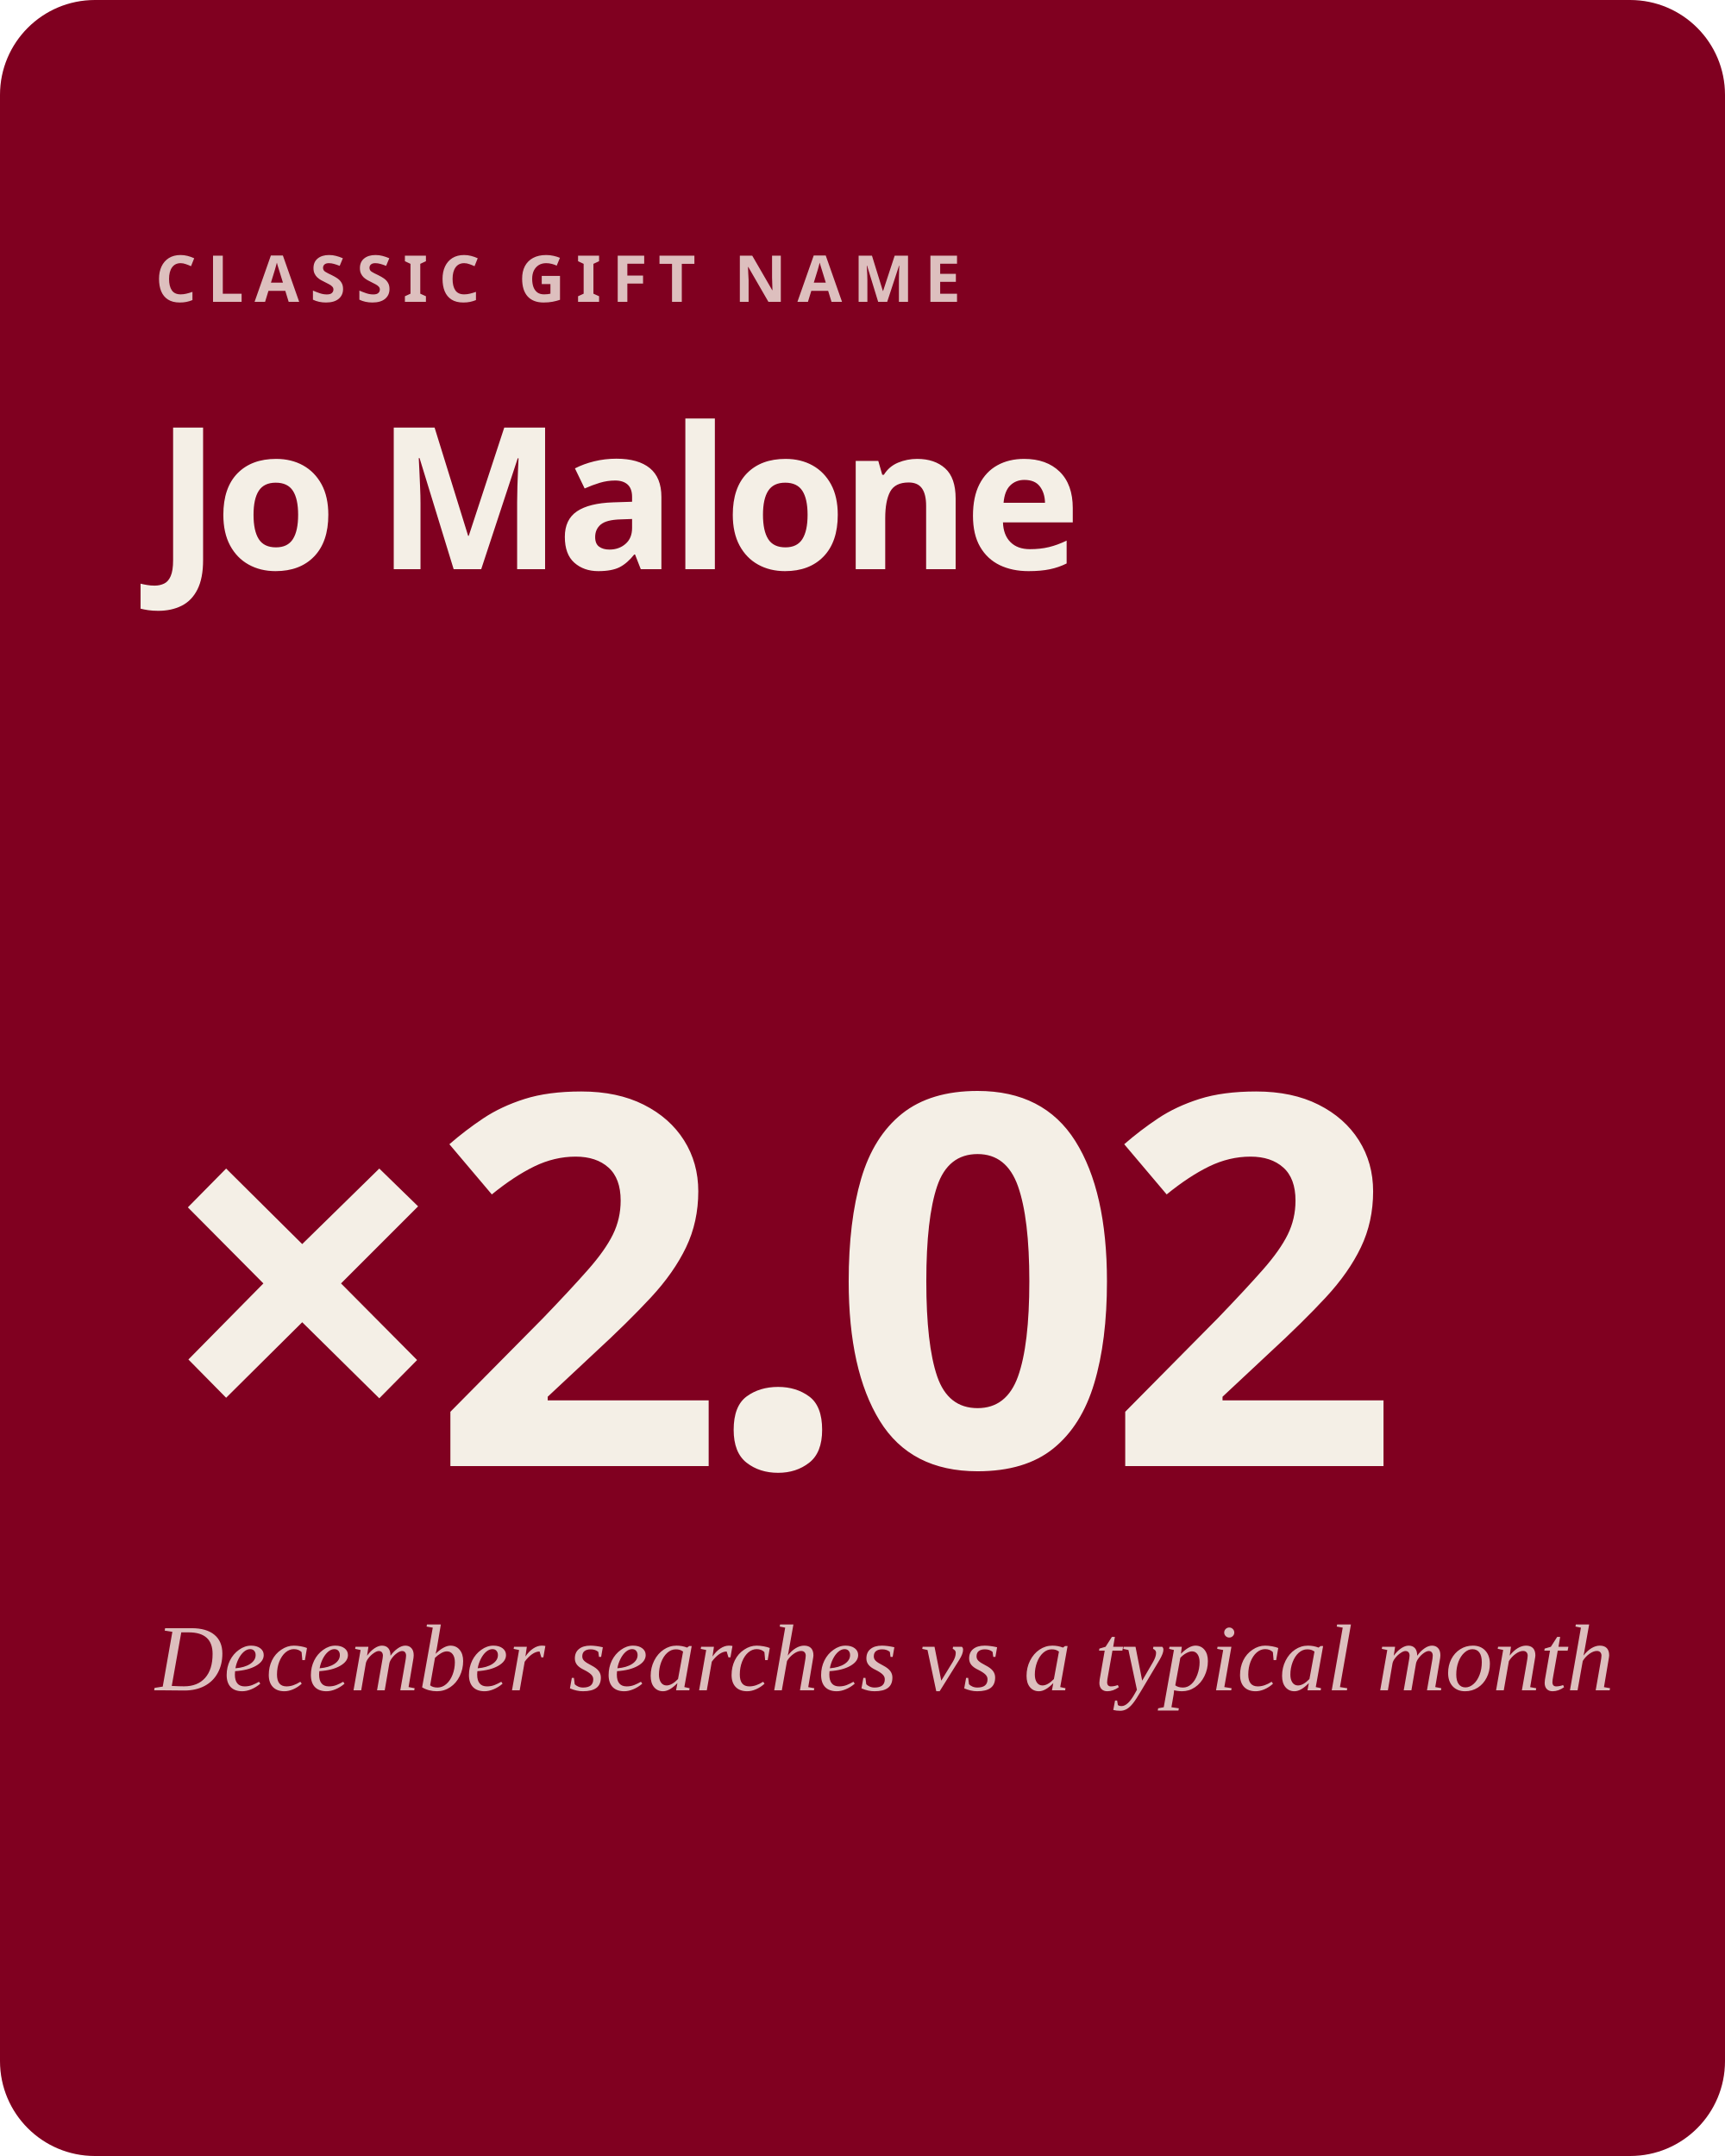
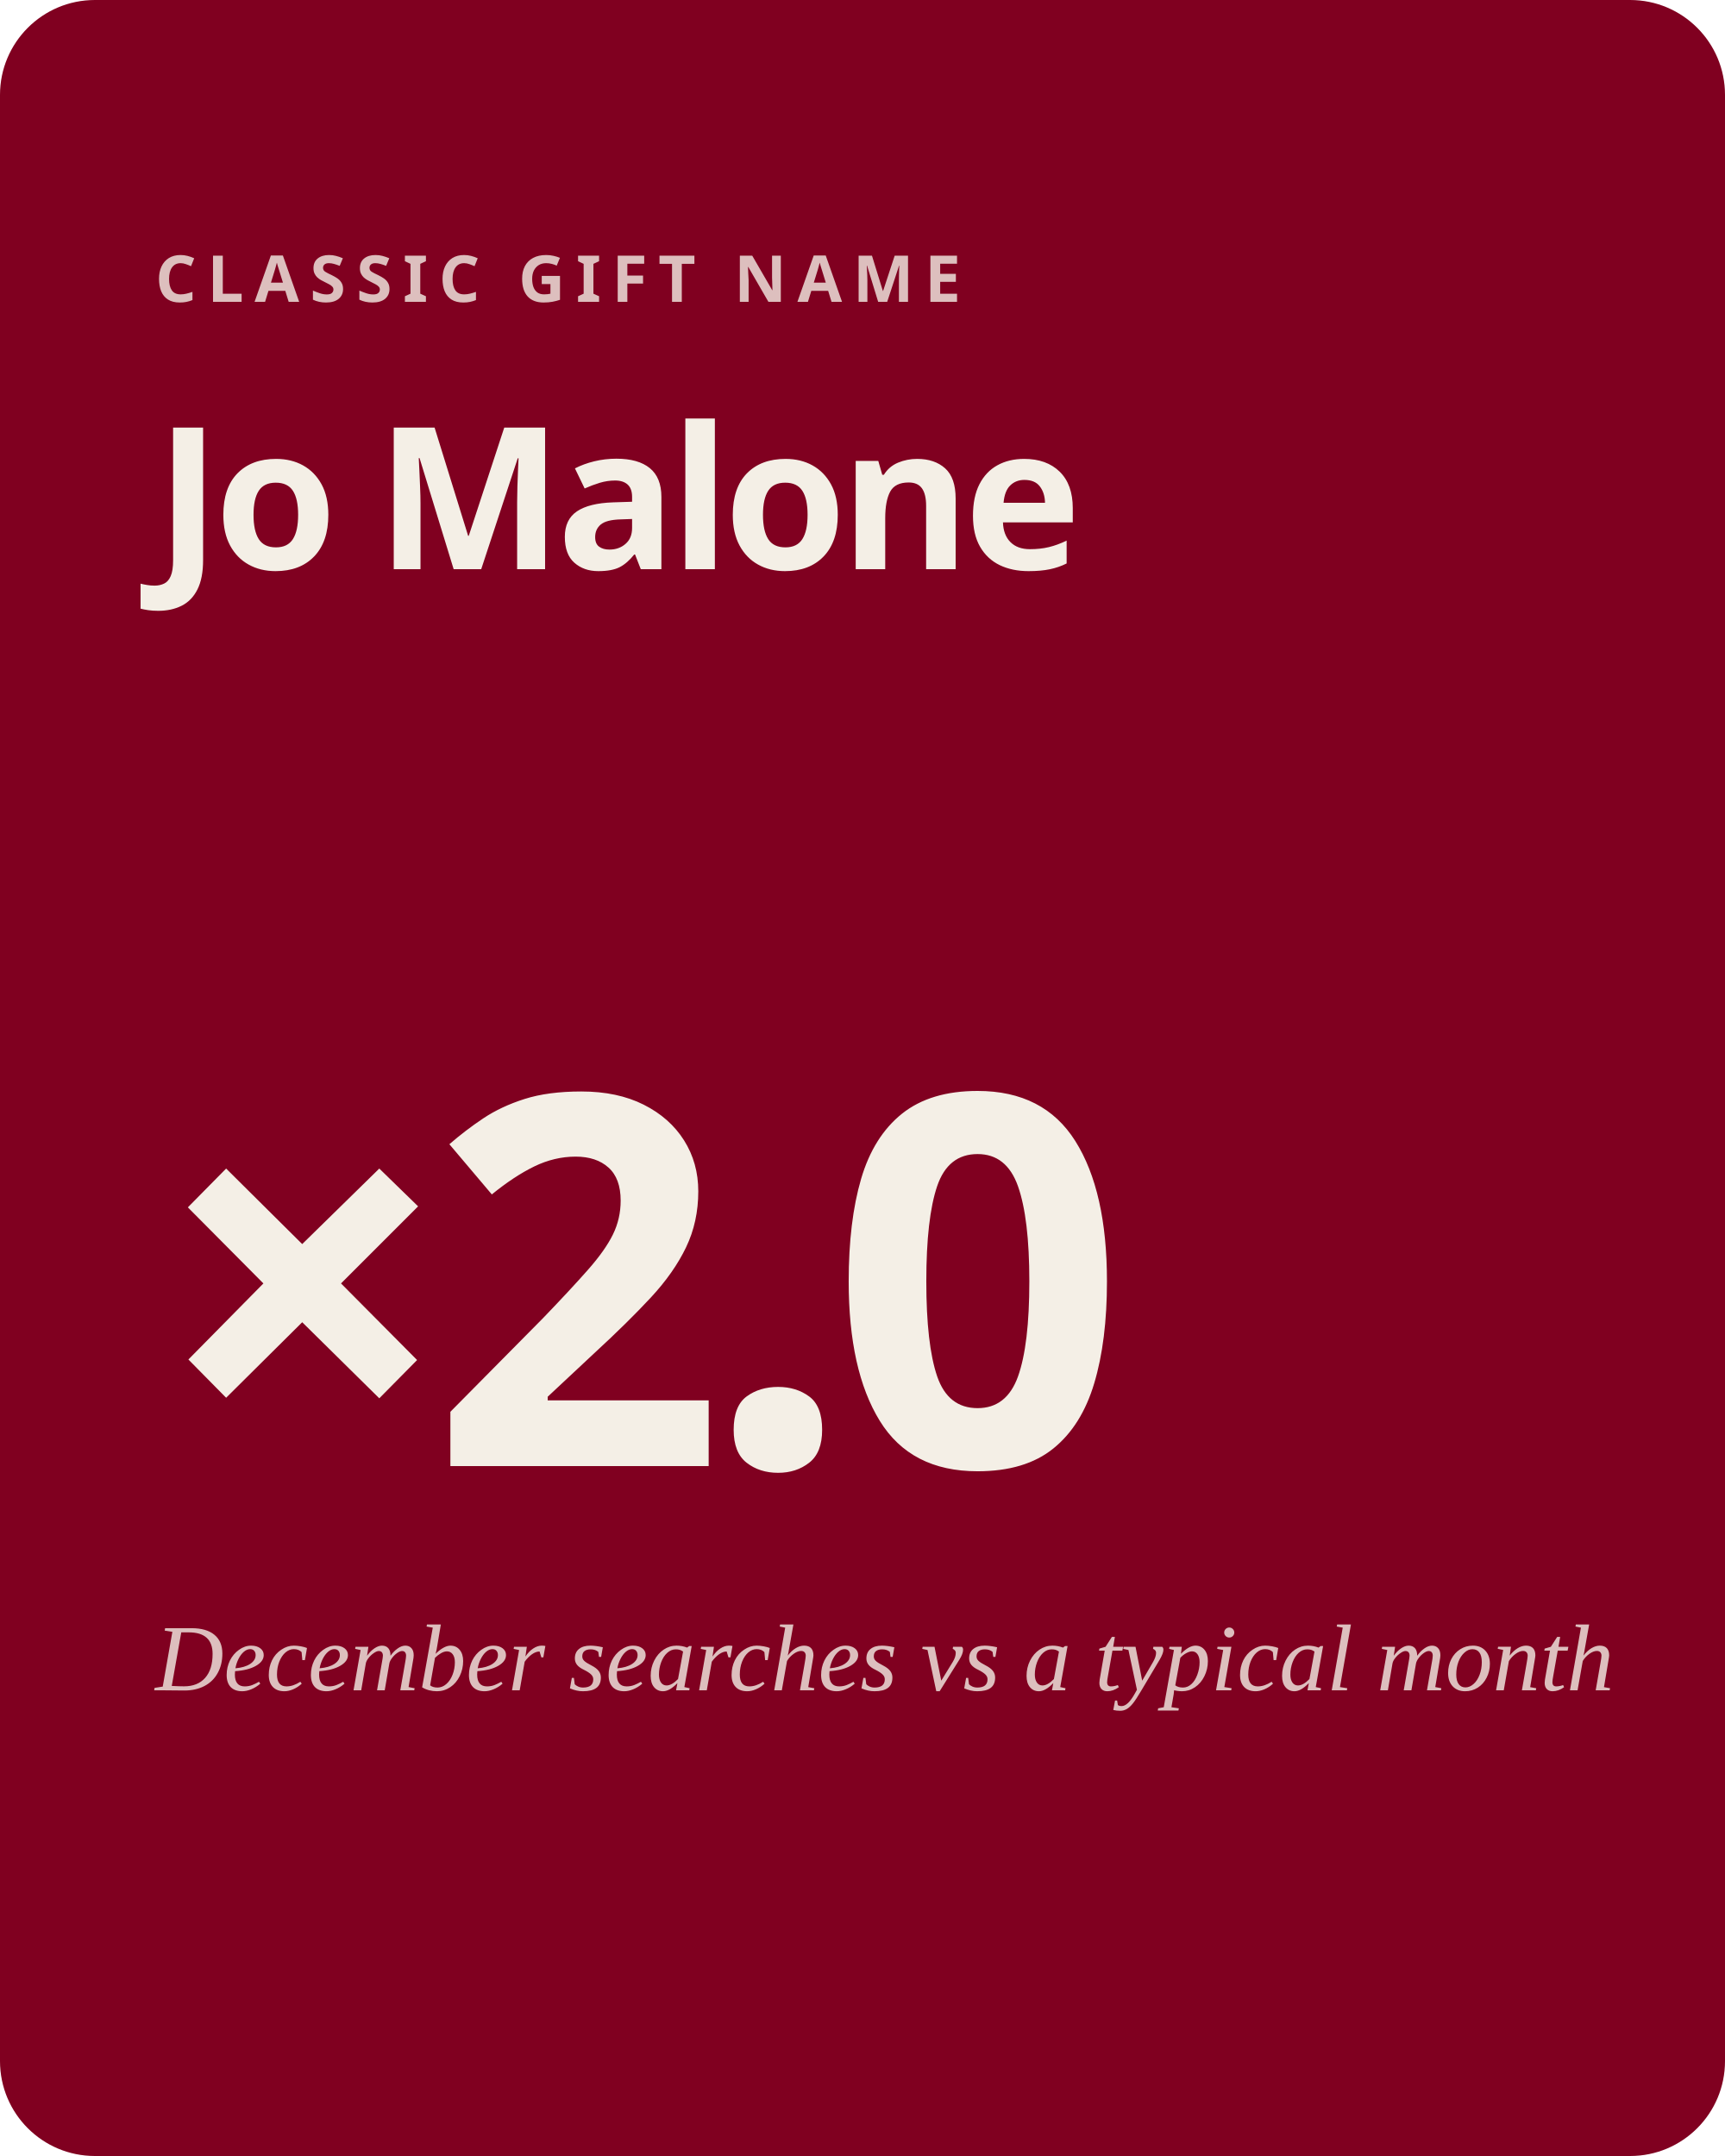
- <svg xmlns="http://www.w3.org/2000/svg" viewBox="0 0 400 500" role="img" aria-label="Jo Malone: December searches ×2.02">
+ <svg xmlns="http://www.w3.org/2000/svg" viewBox="0 0 400 500" role="img" aria-label="Jo Malone: December searches ×2.0">
  <rect width="400" height="500" rx="22" fill="#800020" stroke="#800020" stroke-width="0" />
  <text x="36" y="70" font-family="Bricolage Grotesque, system-ui, sans-serif" font-weight="600" font-size="15" letter-spacing="2.5" fill="#f4efe6cc">CLASSIC GIFT NAME</text>
  <text x="36" y="132" font-family="Bricolage Grotesque, system-ui, sans-serif" font-weight="800" font-size="46" letter-spacing="-1.5" fill="#f4efe6">Jo Malone</text>
-   <text x="36" y="340" font-family="Bricolage Grotesque, system-ui, sans-serif" font-weight="800" font-size="120" letter-spacing="-5" fill="#f4efe6">×2.02</text>
+   <text x="36" y="340" font-family="Bricolage Grotesque, system-ui, sans-serif" font-weight="800" font-size="120" letter-spacing="-5" fill="#f4efe6">×2.0</text>
  <text x="36" y="392" font-family="Source Serif 4, Georgia, serif" font-style="italic" font-size="22" fill="#f4efe6cc">December searches vs a typical month</text>
</svg>
